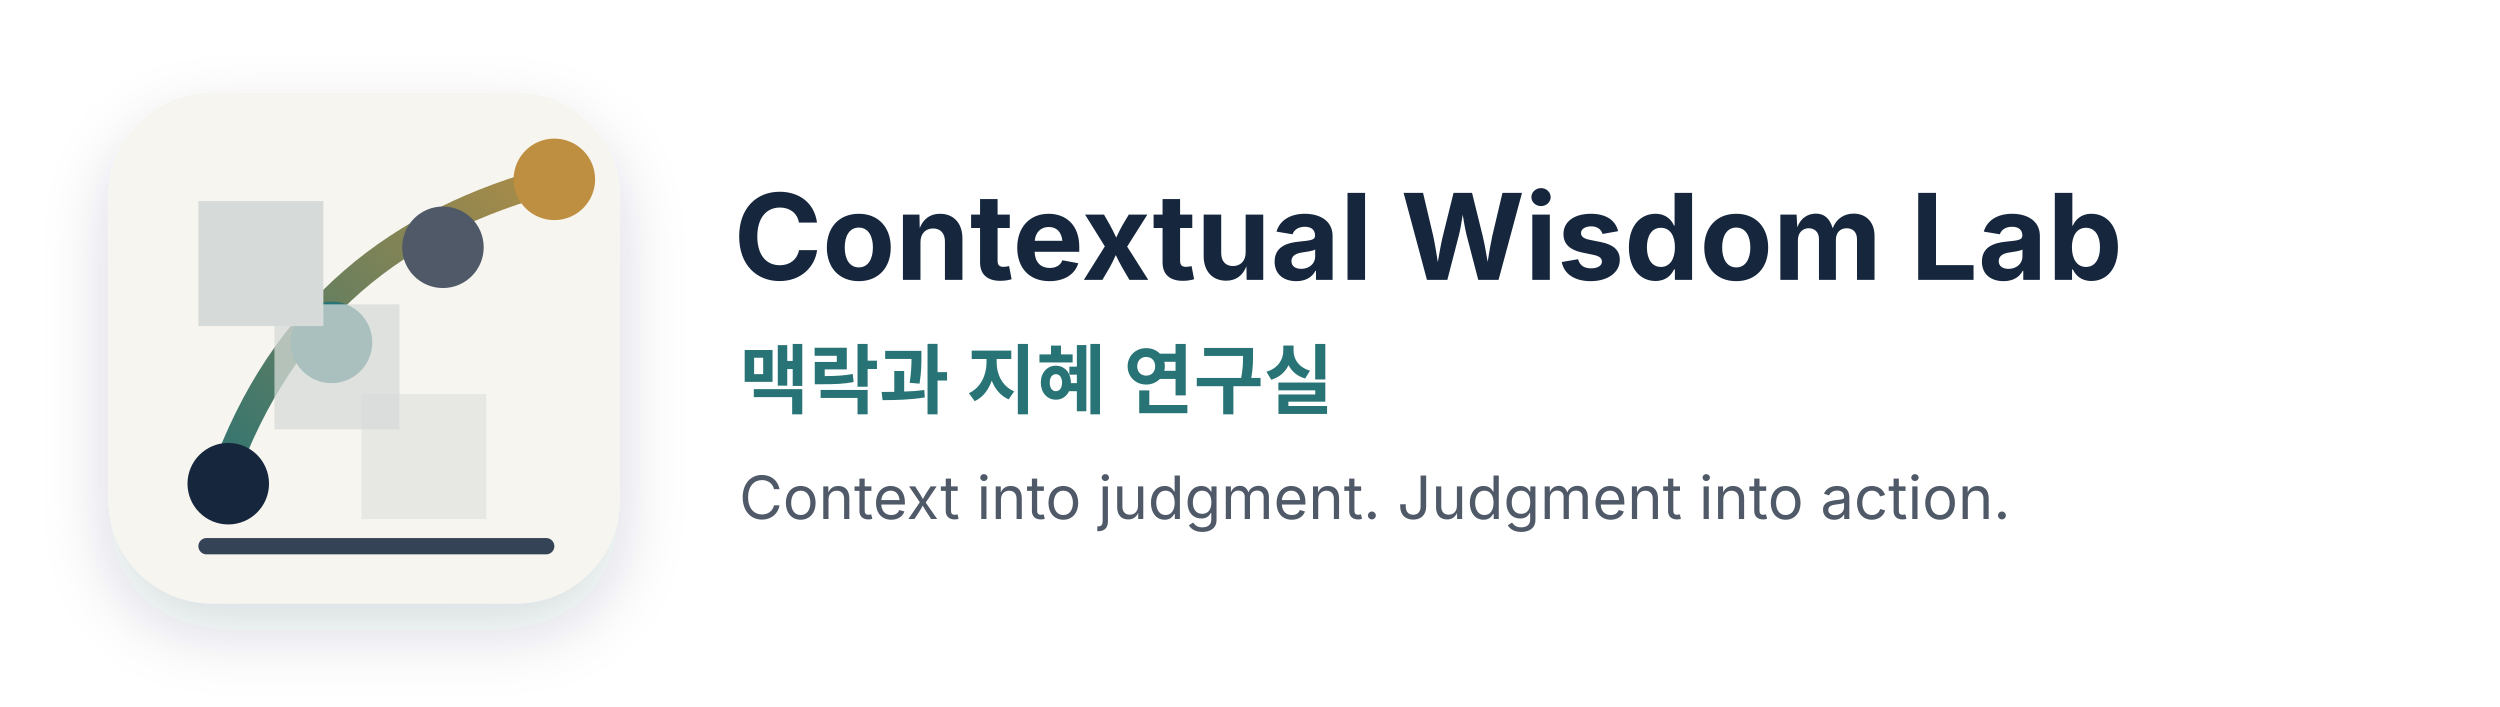
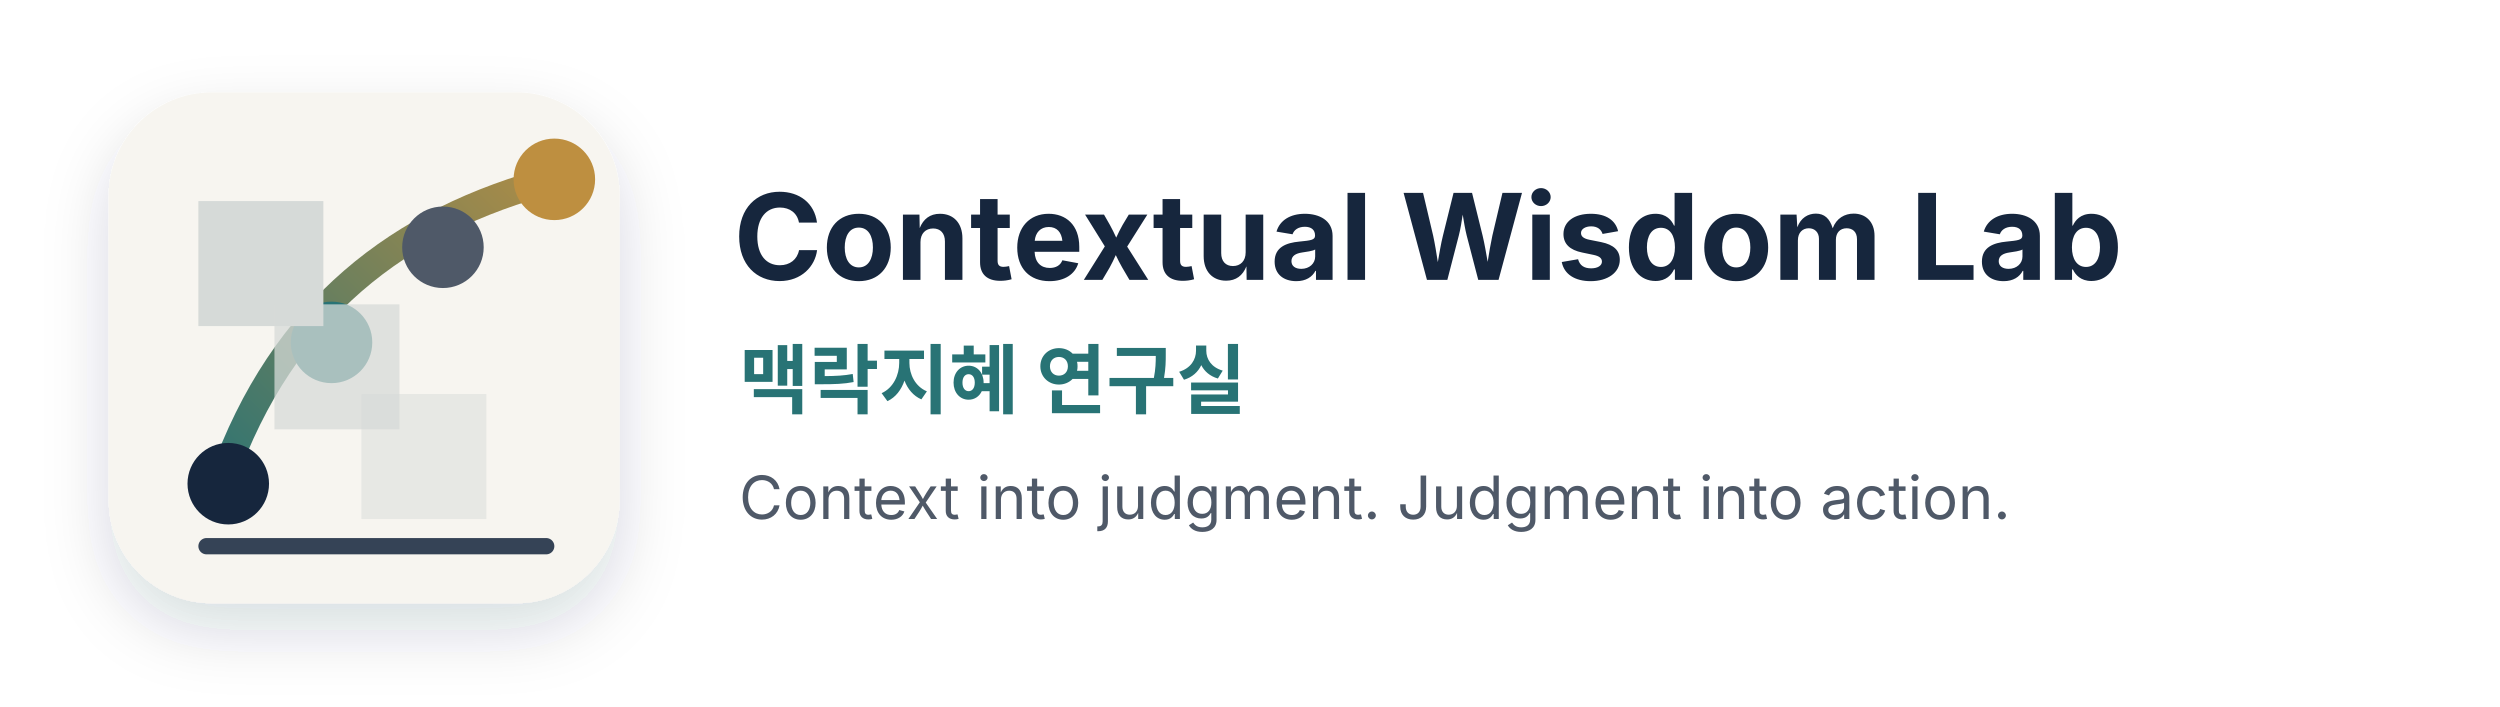
<svg xmlns="http://www.w3.org/2000/svg" viewBox="0 0 920 260" role="img" aria-labelledby="title desc">
  <defs>
    <linearGradient id="wisdomLine" x1="80" y1="190" x2="220" y2="50" gradientUnits="userSpaceOnUse">
      <stop offset="0" stop-color="#287375" />
      <stop offset="1" stop-color="#BE8F40" />
    </linearGradient>
    <filter id="softShadow" x="-20%" y="-20%" width="140%" height="140%">
      <feDropShadow dx="0" dy="10" stdDeviation="12" flood-color="#16263D" flood-opacity="0.16" />
    </filter>
  </defs>
  <rect x="40" y="34" width="188" height="188" rx="38" fill="#F7F5F0" filter="url(#softShadow)" />
  <path d="M82 176 C104 114 147 81 204 66" fill="none" stroke="url(#wisdomLine)" stroke-width="10" stroke-linecap="round" />
  <circle cx="84" cy="178" r="15" fill="#16263D" />
  <circle cx="122" cy="126" r="15" fill="#287375" />
  <circle cx="163" cy="91" r="15" fill="#4F5968" />
  <circle cx="204" cy="66" r="15" fill="#BE8F40" />
  <path d="M73 74 H119 V120 H73 Z" fill="#D6DAD8" />
  <path d="M101 112 H147 V158 H101 Z" fill="#D6DAD8" opacity="0.74" />
  <path d="M133 145 H179 V191 H133 Z" fill="#D6DAD8" opacity="0.48" />
  <path d="M76 201 H201" stroke="#16263D" stroke-width="6" stroke-linecap="round" opacity="0.86" />
  <text x="270" y="103" fill="#16263D" font-family="Inter, Pretendard, Apple SD Gothic Neo, Arial, sans-serif" font-size="44" font-weight="750" letter-spacing="0">
    Contextual Wisdom Lab
  </text>
  <text x="272" y="150" fill="#287375" font-family="Pretendard, Apple SD Gothic Neo, Noto Sans KR, Arial, sans-serif" font-size="28" font-weight="650" letter-spacing="0">
-     맥락과 지혜 연구실
+     맥락지혜 연구실
  </text>
  <text x="272" y="191" fill="#4F5968" font-family="Inter, Pretendard, Apple SD Gothic Neo, Arial, sans-serif" font-size="22" letter-spacing="0">
    Context into judgment. Judgment into action.
  </text>
</svg>
